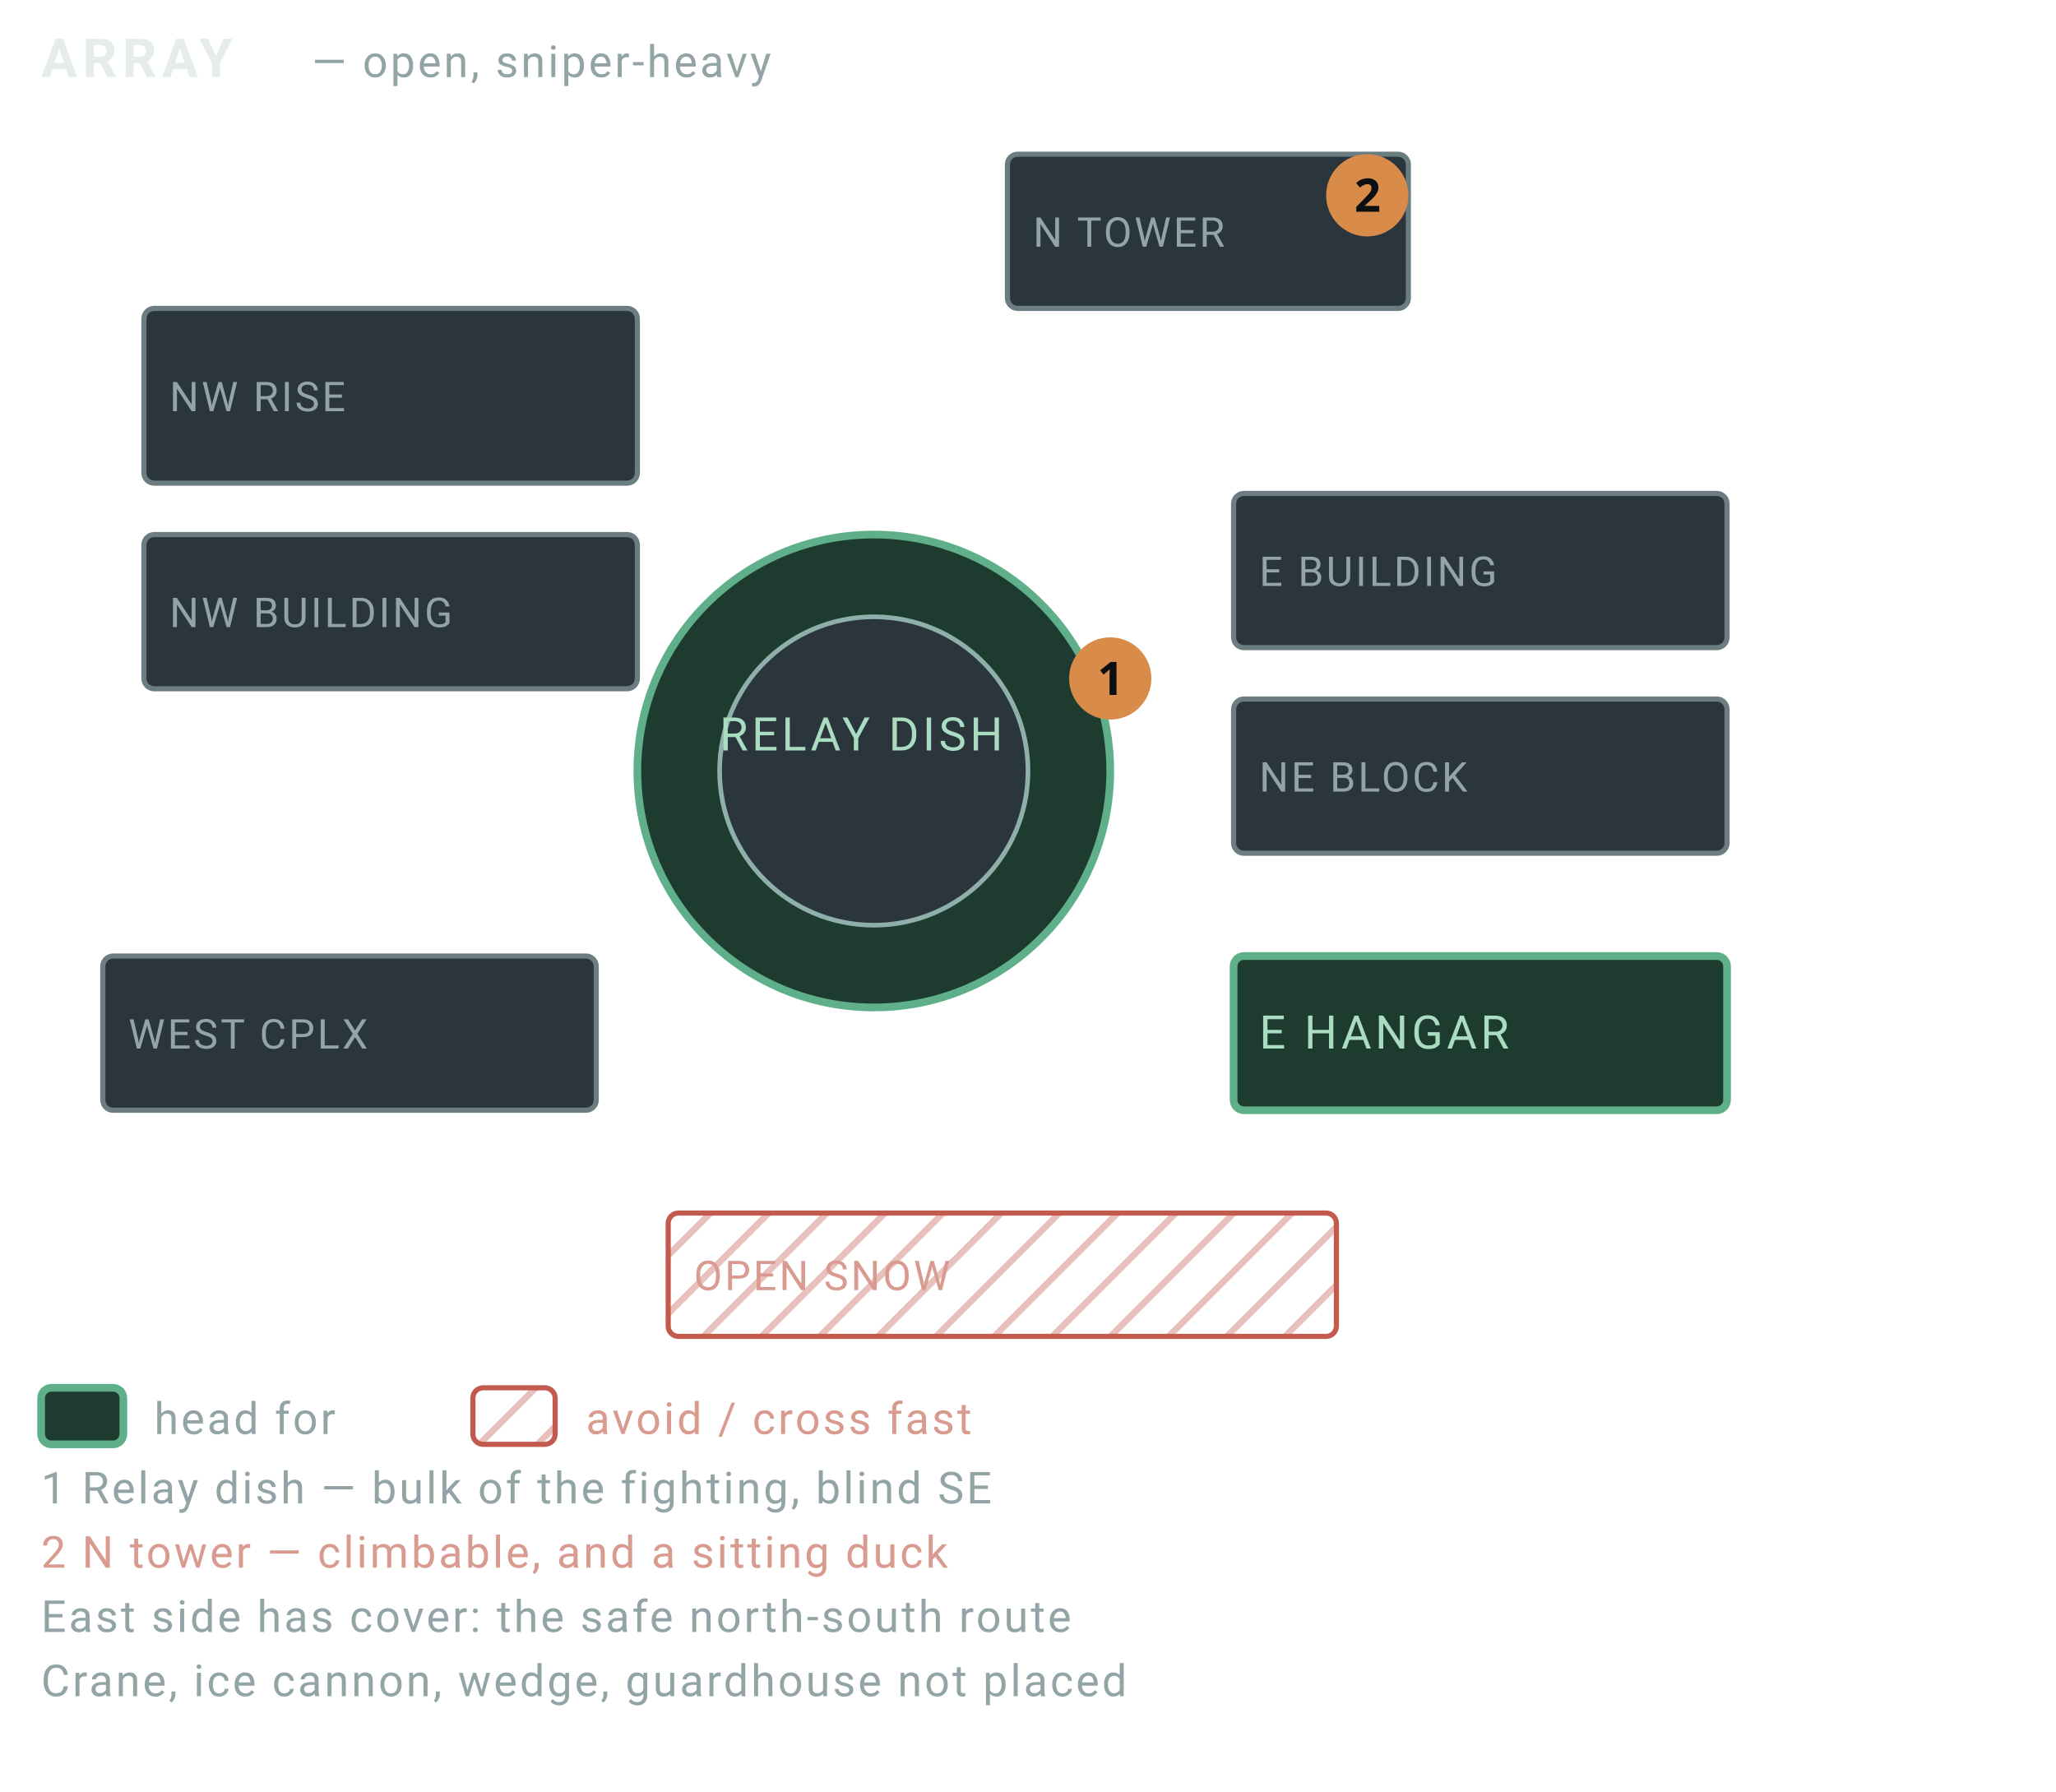
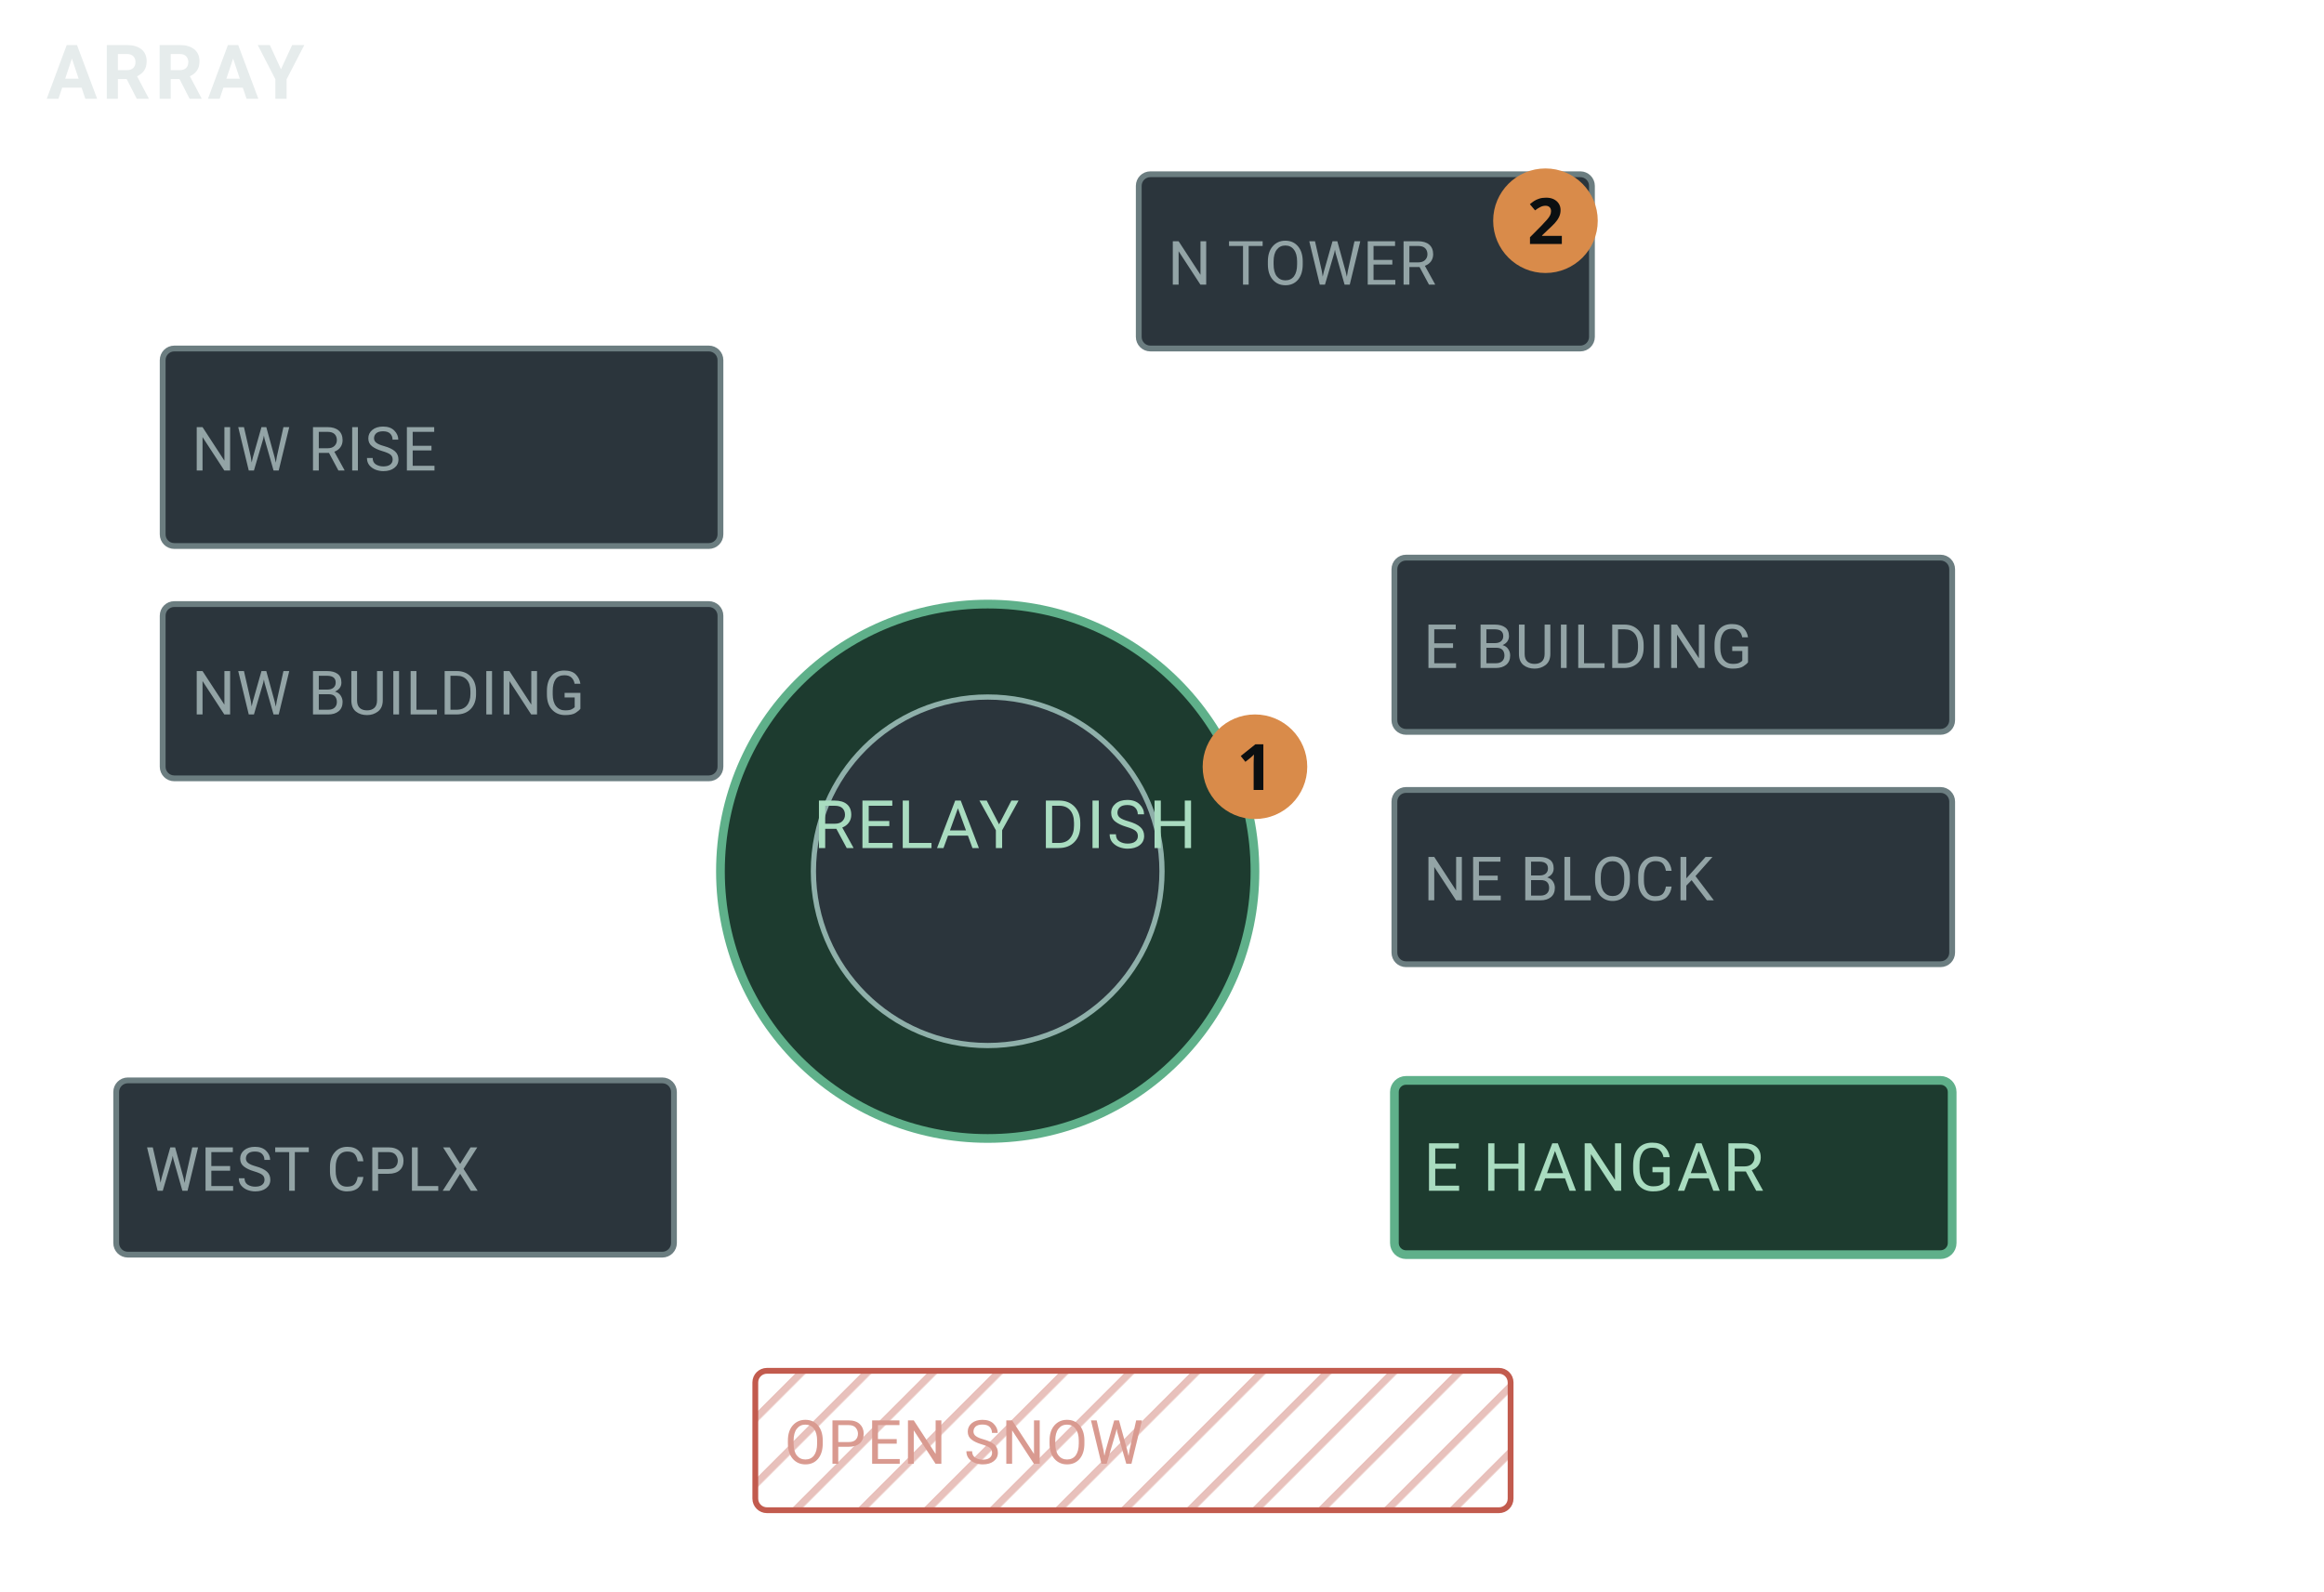
- <svg xmlns="http://www.w3.org/2000/svg" width="400" height="348.5" viewBox="0 0 400 348.5" role="img" aria-label="Array tactical schematic, traced from the in-game minimap.">
+ <svg xmlns="http://www.w3.org/2000/svg" width="400" height="274" viewBox="0 0 400 274" role="img" aria-label="Array tactical schematic, traced from the in-game minimap.">
  <defs>
    <pattern id="hz" width="8" height="8" patternTransform="rotate(45)" patternUnits="userSpaceOnUse">
      <line x1="0" y1="0" x2="0" y2="8" stroke="#c25b4e" stroke-width="2.5" opacity="0.38" />
    </pattern>
    <style>
.terr{fill:#1b2429;stroke:#55636e;stroke-width:1.4}
.b{fill:#39454c;stroke:#8fb0aa;stroke-width:1.1}
.s{fill:#2b353c;stroke:#6b7d80;stroke-width:1}
.sp{fill:#17313a;stroke:#8fb0aa;stroke-width:1.3}
.rock{fill:#333f45;stroke:#7d8f92;stroke-width:0.9}
.water{fill:#24343c;stroke:#8fb0aa;stroke-width:1}
.hot{fill:url(#hz);stroke:#c25b4e;stroke-width:1}
.lbl{fill:#e6ecec;font-family:ui-sans-serif,system-ui,'Segoe UI',Roboto,sans-serif;
-      font-size:9.0px;letter-spacing:0.7px}
+      font-size:11.5px;letter-spacing:0.4px}
.lbl2{fill:#93a4a6;font-family:ui-sans-serif,system-ui,'Segoe UI',Roboto,sans-serif;
-       font-size:8.0px;letter-spacing:0.5px}
+       font-size:10.5px;letter-spacing:0.2px}
.hotlbl{fill:#d99a90;font-family:ui-sans-serif,system-ui,'Segoe UI',Roboto,sans-serif;
-         font-size:8.0px;letter-spacing:0.5px}
+         font-size:10.5px;letter-spacing:0.2px}
.ttl{fill:#e6ecec;font-family:ui-sans-serif,system-ui,'Segoe UI',Roboto,sans-serif;
-      font-size:10.5px;letter-spacing:1.0px;font-weight:600}
- .key{fill:#93a4a6;font-family:ui-sans-serif,system-ui,'Segoe UI',Roboto,sans-serif;
-      font-size:8.6px;letter-spacing:0.5px}
- .keyhot{fill:#d99a90;font-family:ui-sans-serif,system-ui,'Segoe UI',Roboto,sans-serif;
-         font-size:8.6px;letter-spacing:0.5px}
+      font-size:13.0px;letter-spacing:0.8px;font-weight:600}
.pin{fill:#d98b4a}
- .pinn{fill:#0b0f11;font-family:ui-sans-serif,system-ui,sans-serif;font-size:9px;font-weight:700}
+ .pinn{fill:#0b0f11;font-family:ui-sans-serif,system-ui,sans-serif;font-size:11px;font-weight:700}
.link{stroke:#55636e;stroke-width:1.3;fill:none;stroke-dasharray:3 3}

.go{fill:#1d3b2f;stroke:#5fb08a;stroke-width:1.5}
.golbl{fill:#a9dcc0;font-family:ui-sans-serif,system-ui,'Segoe UI',Roboto,sans-serif;
-        font-size:9px;letter-spacing:0.7px}
+        font-size:11.5px;letter-spacing:0.4px}
</style>
  </defs>
-   <text class="ttl" x="8" y="15">ARRAY</text>
-   <text class="key" x="60.7" y="15">— open, sniper-heavy</text>
+   <text class="ttl" x="8" y="17">ARRAY</text>
  <circle class="go" cx="170" cy="150" r="46" />
  <circle cx="170" cy="150" r="30" fill="#2b353c" stroke="#8fb0aa" stroke-width="0.9" />
  <text class="golbl" x="140" y="146">RELAY DISH</text>
  <rect class="s" x="196" y="30" width="78" height="30" rx="2" />
-   <text class="lbl2" x="201" y="48">N TOWER</text>
+   <text class="lbl2" x="201" y="49">N TOWER</text>
  <rect class="s" x="28" y="60" width="96" height="34" rx="2" />
-   <text class="lbl2" x="33" y="80">NW RISE</text>
+   <text class="lbl2" x="33" y="81">NW RISE</text>
  <rect class="s" x="28" y="104" width="96" height="30" rx="2" />
-   <text class="lbl2" x="33" y="122">NW BUILDING</text>
+   <text class="lbl2" x="33" y="123">NW BUILDING</text>
  <rect class="s" x="20" y="186" width="96" height="30" rx="2" />
-   <text class="lbl2" x="25" y="204">WEST CPLX</text>
+   <text class="lbl2" x="25" y="205">WEST CPLX</text>
  <rect class="s" x="240" y="96" width="96" height="30" rx="2" />
-   <text class="lbl2" x="245" y="114">E BUILDING</text>
+   <text class="lbl2" x="245" y="115">E BUILDING</text>
  <rect class="s" x="240" y="136" width="96" height="30" rx="2" />
-   <text class="lbl2" x="245" y="154">NE BLOCK</text>
+   <text class="lbl2" x="245" y="155">NE BLOCK</text>
  <rect class="go" x="240" y="186" width="96" height="30" rx="2" />
-   <text class="golbl" x="245" y="204">E HANGAR</text>
+   <text class="golbl" x="245" y="205">E HANGAR</text>
  <rect class="hot" x="130" y="236" width="130" height="24" rx="2" />
-   <text class="hotlbl" x="135" y="251">OPEN SNOW</text>
-   <circle class="pin" cx="216" cy="132" r="8" />
-   <text class="pinn" x="213.5" y="135.2">1</text>
-   <circle class="pin" cx="266" cy="38" r="8" />
-   <text class="pinn" x="263.5" y="41.2">2</text>
-   <rect class="go" x="8" y="270" width="16" height="11" rx="2" />
-   <text class="key" x="30" y="279">head for</text>
-   <rect class="hot" x="92" y="270" width="16" height="11" rx="2" />
-   <text class="keyhot" x="114" y="279">avoid / cross fast</text>
-   <text class="key" x="8" y="292.5">1  Relay dish — bulk of the fighting, blind SE</text>
-   <text class="keyhot" x="8" y="305">2  N tower — climbable, and a sitting duck</text>
-   <text class="key" x="8" y="317.5">East side has cover: the safe north-south route</text>
-   <text class="key" x="8" y="330">Crane, ice cannon, wedge, guardhouse not placed</text>
+   <text class="hotlbl" x="135" y="252">OPEN SNOW</text>
+   <circle class="pin" cx="216" cy="132" r="9" />
+   <text class="pinn" x="212.9" y="136">1</text>
+   <circle class="pin" cx="266" cy="38" r="9" />
+   <text class="pinn" x="262.9" y="42">2</text>
</svg>
